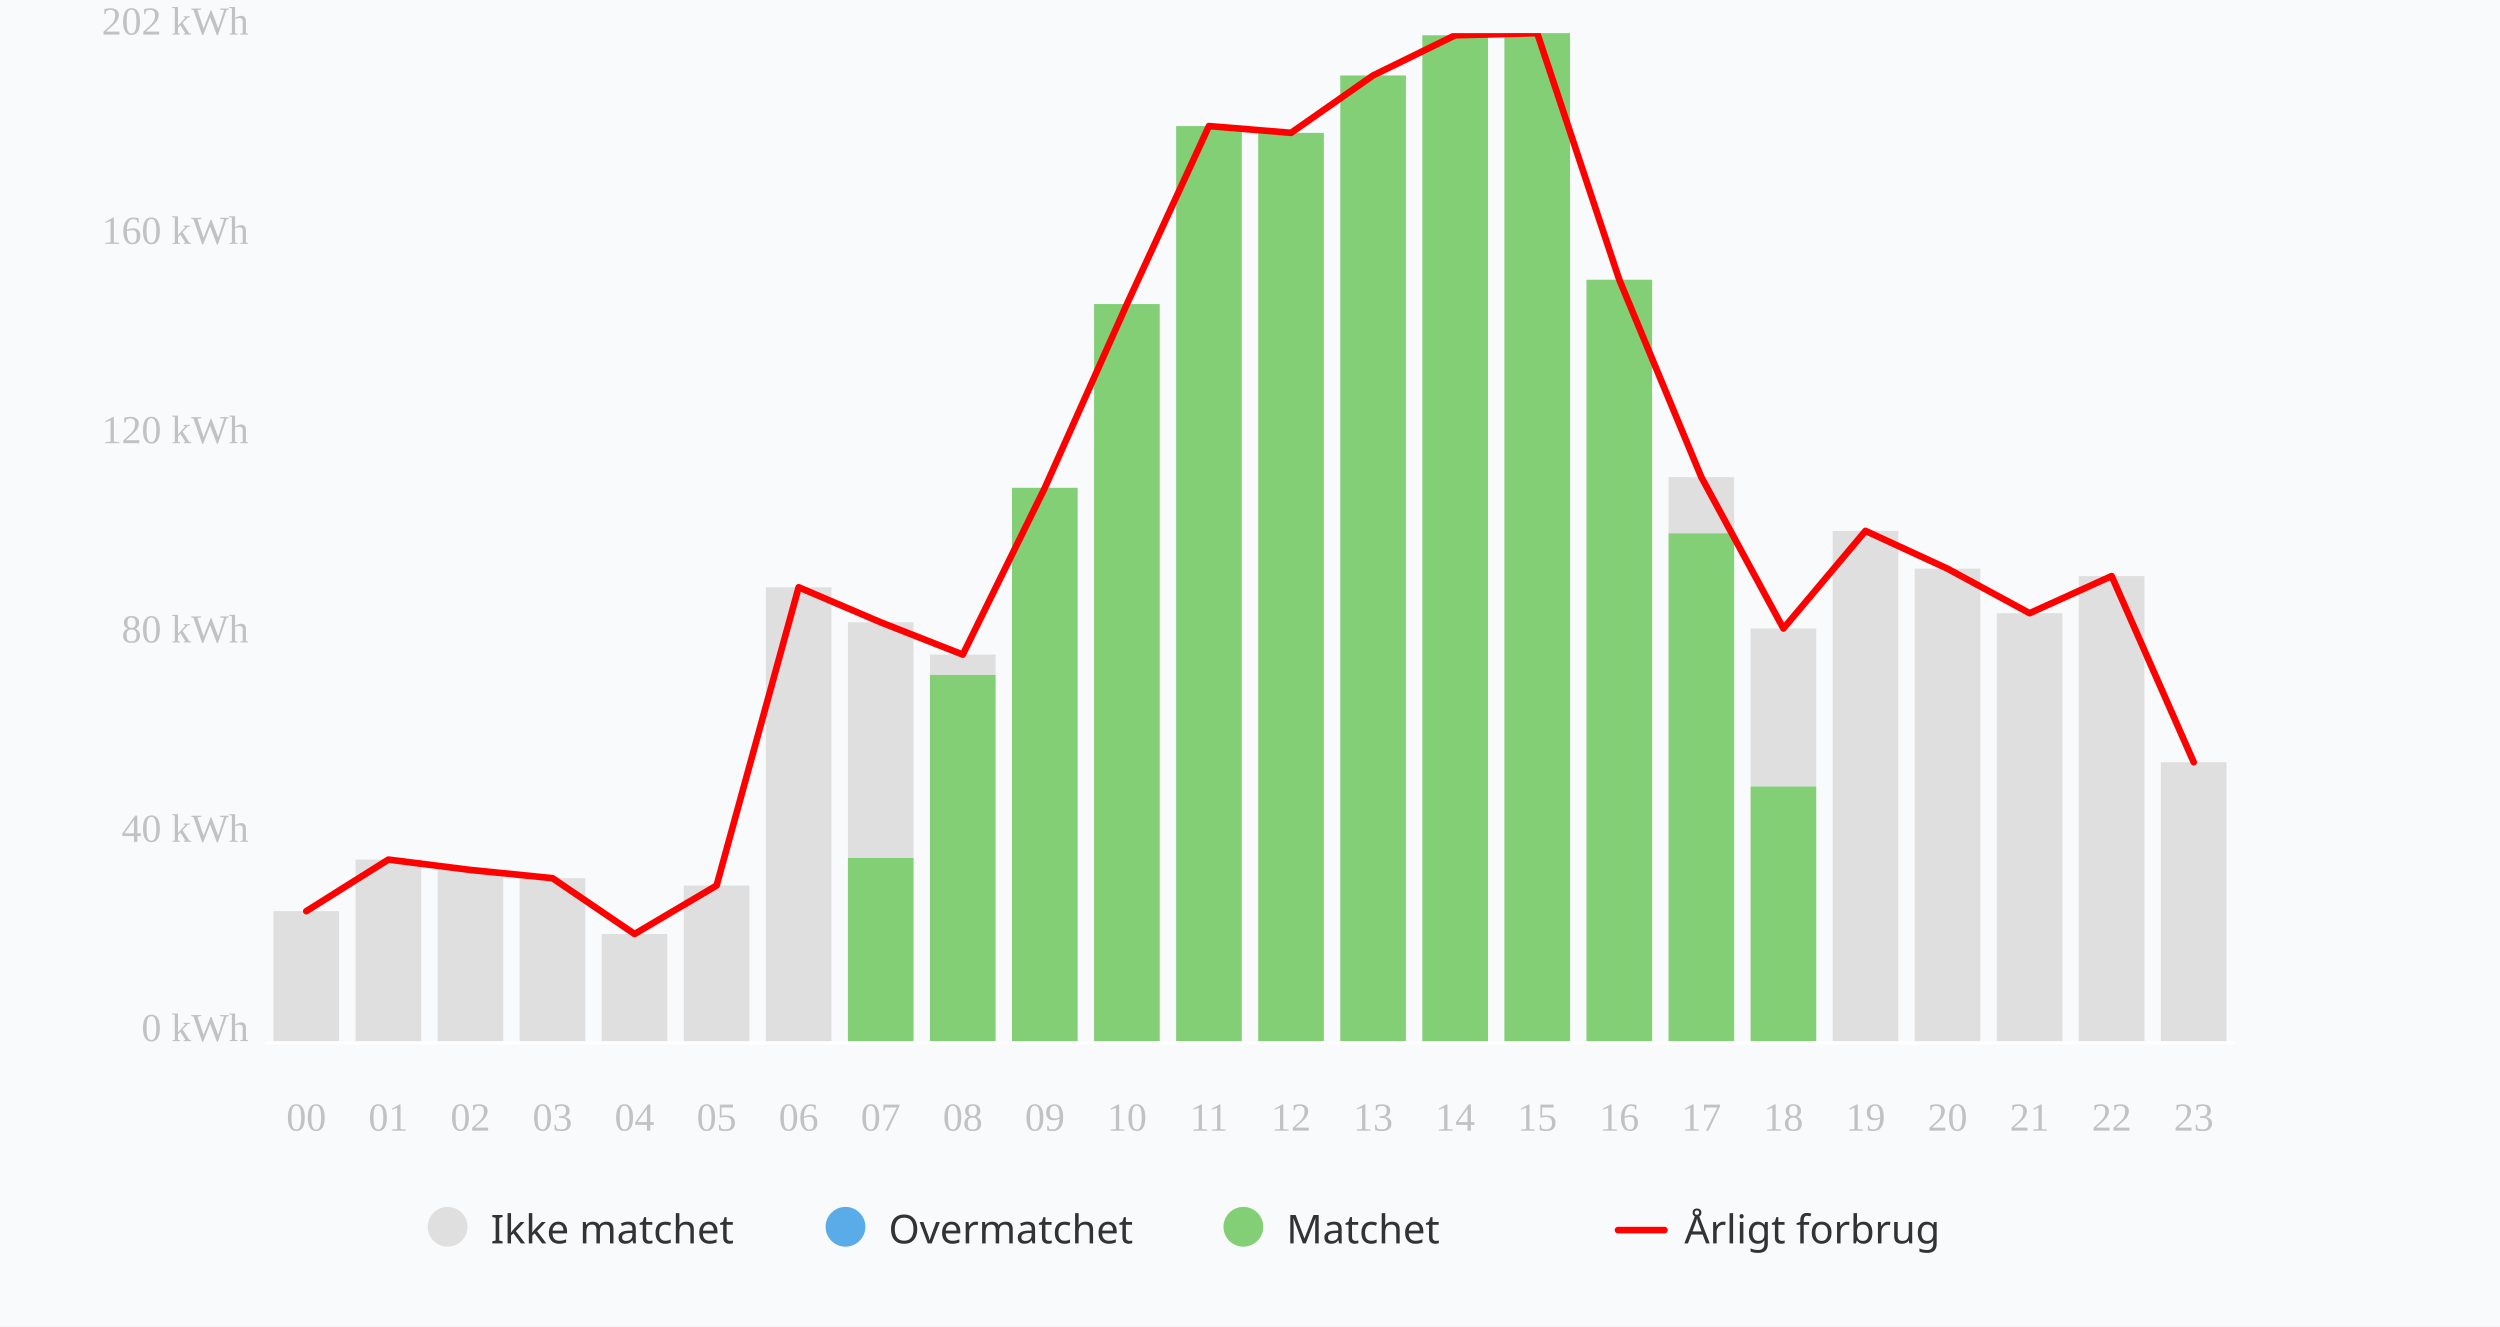
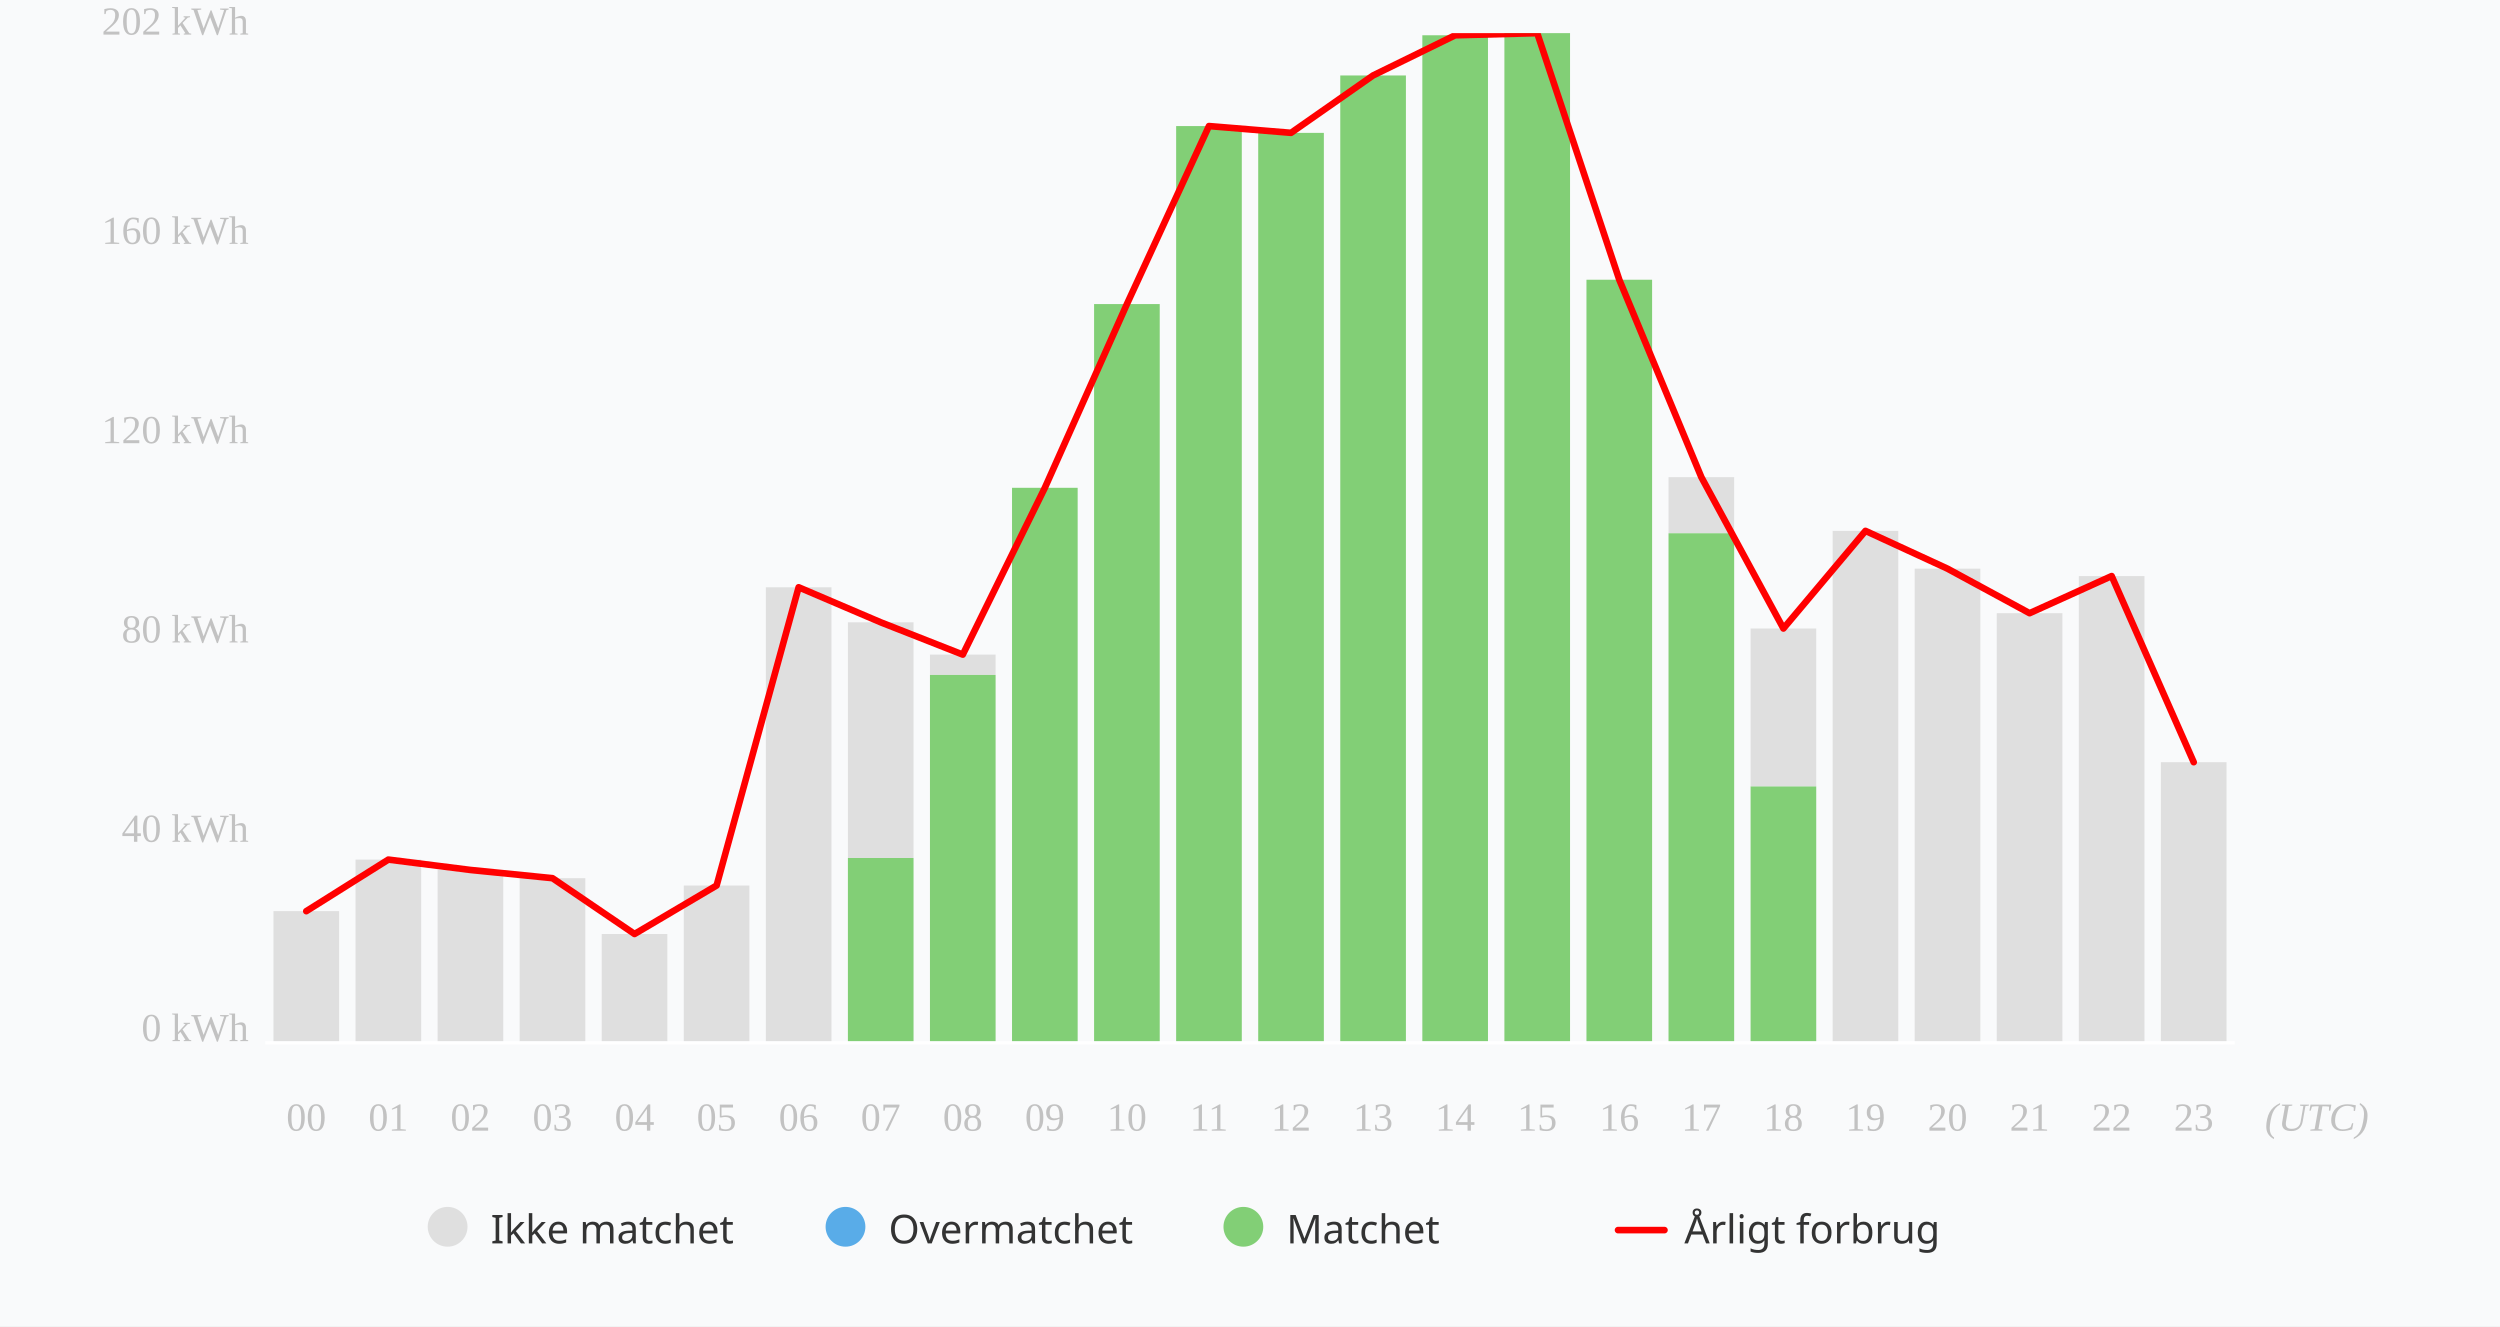
<svg xmlns="http://www.w3.org/2000/svg" class="highcharts-root" viewBox="0 0 754 400" preserveAspectRatio="xMidYMid meet" style="width: 100%; height: auto; display: block;" role="img">
  <defs>
    <filter id="drop-shadow">
      <feDropShadow dx="1" dy="1" flood-color="#000000" flood-opacity="0.75" stdDeviation="2.5" />
    </filter>
    <clipPath id="chart-area">
      <rect x="0" y="0" width="594" height="304" fill="none" />
    </clipPath>
  </defs>
  <rect fill="#F9FAFB" class="highcharts-background" x="0" y="0" width="754" height="400" rx="0" ry="0" />
  <g class="highcharts-grid highcharts-xaxis-grid" data-z-index="1">
    <path fill="none" stroke="#e6e6e6" stroke-width="0" data-z-index="1" class="highcharts-grid-line" d="M 80 10 L 80 314" opacity="1" />
    <path fill="none" stroke="#e6e6e6" stroke-width="0" data-z-index="1" class="highcharts-grid-line" d="M 104.75 10 L 104.75 314" opacity="1" />
    <path fill="none" stroke="#e6e6e6" stroke-width="0" data-z-index="1" class="highcharts-grid-line" d="M 129.5 10 L 129.5 314" opacity="1" />
    <path fill="none" stroke="#e6e6e6" stroke-width="0" data-z-index="1" class="highcharts-grid-line" d="M 154.25 10 L 154.25 314" opacity="1" />
    <path fill="none" stroke="#e6e6e6" stroke-width="0" data-z-index="1" class="highcharts-grid-line" d="M 179 10 L 179 314" opacity="1" />
    <path fill="none" stroke="#e6e6e6" stroke-width="0" data-z-index="1" class="highcharts-grid-line" d="M 203.75 10 L 203.75 314" opacity="1" />
    <path fill="none" stroke="#e6e6e6" stroke-width="0" data-z-index="1" class="highcharts-grid-line" d="M 228.5 10 L 228.5 314" opacity="1" />
    <path fill="none" stroke="#e6e6e6" stroke-width="0" data-z-index="1" class="highcharts-grid-line" d="M 253.25 10 L 253.25 314" opacity="1" />
    <path fill="none" stroke="#e6e6e6" stroke-width="0" data-z-index="1" class="highcharts-grid-line" d="M 278 10 L 278 314" opacity="1" />
    <path fill="none" stroke="#e6e6e6" stroke-width="0" data-z-index="1" class="highcharts-grid-line" d="M 302.75 10 L 302.75 314" opacity="1" />
    <path fill="none" stroke="#e6e6e6" stroke-width="0" data-z-index="1" class="highcharts-grid-line" d="M 327.5 10 L 327.5 314" opacity="1" />
    <path fill="none" stroke="#e6e6e6" stroke-width="0" data-z-index="1" class="highcharts-grid-line" d="M 352.25 10 L 352.25 314" opacity="1" />
    <path fill="none" stroke="#e6e6e6" stroke-width="0" data-z-index="1" class="highcharts-grid-line" d="M 377 10 L 377 314" opacity="1" />
    <path fill="none" stroke="#e6e6e6" stroke-width="0" data-z-index="1" class="highcharts-grid-line" d="M 401.75 10 L 401.75 314" opacity="1" />
    <path fill="none" stroke="#e6e6e6" stroke-width="0" data-z-index="1" class="highcharts-grid-line" d="M 426.5 10 L 426.5 314" opacity="1" />
    <path fill="none" stroke="#e6e6e6" stroke-width="0" data-z-index="1" class="highcharts-grid-line" d="M 451.25 10 L 451.25 314" opacity="1" />
    <path fill="none" stroke="#e6e6e6" stroke-width="0" data-z-index="1" class="highcharts-grid-line" d="M 476 10 L 476 314" opacity="1" />
    <path fill="none" stroke="#e6e6e6" stroke-width="0" data-z-index="1" class="highcharts-grid-line" d="M 500.75 10 L 500.75 314" opacity="1" />
    <path fill="none" stroke="#e6e6e6" stroke-width="0" data-z-index="1" class="highcharts-grid-line" d="M 525.5 10 L 525.5 314" opacity="1" />
    <path fill="none" stroke="#e6e6e6" stroke-width="0" data-z-index="1" class="highcharts-grid-line" d="M 550.25 10 L 550.25 314" opacity="1" />
    <path fill="none" stroke="#e6e6e6" stroke-width="0" data-z-index="1" class="highcharts-grid-line" d="M 575 10 L 575 314" opacity="1" />
    <path fill="none" stroke="#e6e6e6" stroke-width="0" data-z-index="1" class="highcharts-grid-line" d="M 599.75 10 L 599.75 314" opacity="1" />
    <path fill="none" stroke="#e6e6e6" stroke-width="0" data-z-index="1" class="highcharts-grid-line" d="M 624.5 10 L 624.5 314" opacity="1" />
    <path fill="none" stroke="#e6e6e6" stroke-width="0" data-z-index="1" class="highcharts-grid-line" d="M 649.25 10 L 649.25 314" opacity="1" />
    <path fill="none" stroke="#e6e6e6" stroke-width="0" data-z-index="1" class="highcharts-grid-line" d="M 674 10 L 674 314" opacity="1" />
  </g>
  <g class="highcharts-axis highcharts-xaxis" data-z-index="2">
    <path fill="none" class="highcharts-axis-line" stroke="#ffffff" stroke-width="1" d="M 80 314.5 L 674 314.5" />
  </g>
  <g class="highcharts-series-group" data-z-index="3" transform="translate(80,10)">
    <g class="highcharts-series highcharts-series-0 highcharts-column-series" data-z-index="0.1" opacity="1" clip-path="url(#chart-area)">
      <rect x="2.475" y="264.807" width="19.8" height="39.193" fill="#DFDFDF" />
      <rect x="27.225" y="249.253" width="19.8" height="54.747" fill="#DFDFDF" />
      <rect x="51.975" y="252.379" width="19.8" height="51.621" fill="#DFDFDF" />
      <rect x="76.725" y="254.858" width="19.8" height="49.142" fill="#DFDFDF" />
      <rect x="101.475" y="271.69" width="19.8" height="32.31" fill="#DFDFDF" />
      <rect x="126.225" y="257.067" width="19.8" height="46.933" fill="#DFDFDF" />
      <rect x="150.975" y="167.124" width="19.8" height="136.876" fill="#DFDFDF" />
      <rect x="175.725" y="177.689" width="19.8" height="71.086" fill="#DFDFDF" />
      <rect x="200.475" y="187.427" width="19.8" height="6.133" fill="#DFDFDF" />
      <rect x="423.225" y="133.912" width="19.8" height="16.925" fill="#DFDFDF" />
      <rect x="447.975" y="179.553" width="19.8" height="47.655" fill="#DFDFDF" />
      <rect x="472.725" y="150.113" width="19.8" height="153.887" fill="#DFDFDF" />
      <rect x="497.475" y="161.519" width="19.8" height="142.481" fill="#DFDFDF" />
      <rect x="522.225" y="174.939" width="19.8" height="129.061" fill="#DFDFDF" />
      <rect x="546.975" y="163.743" width="19.8" height="140.257" fill="#DFDFDF" />
      <rect x="571.725" y="219.873" width="19.8" height="84.127" fill="#DFDFDF" />
    </g>
    <g class="highcharts-series highcharts-series-1 highcharts-column-series" data-z-index="0.1" opacity="1" clip-path="url(#chart-area)" />
    <g class="highcharts-series highcharts-series-2 highcharts-column-series" data-z-index="0.1" opacity="1" clip-path="url(#chart-area)">
      <rect x="175.725" y="248.776" width="19.8" height="55.224" fill="#82CF76" />
      <rect x="200.475" y="193.561" width="19.8" height="110.439" fill="#82CF76" />
      <rect x="225.225" y="137.122" width="19.8" height="166.878" fill="#82CF76" />
      <rect x="249.975" y="81.713" width="19.8" height="222.287" fill="#82CF76" />
      <rect x="274.725" y="28.023" width="19.8" height="275.977" fill="#82CF76" />
      <rect x="299.475" y="30.065" width="19.8" height="273.935" fill="#82CF76" />
      <rect x="324.225" y="12.754" width="19.8" height="291.246" fill="#82CF76" />
      <rect x="348.975" y="0.641" width="19.8" height="303.359" fill="#82CF76" />
      <rect x="373.725" y="0" width="19.8" height="304" fill="#82CF76" />
      <rect x="398.475" y="74.362" width="19.8" height="229.638" fill="#82CF76" />
      <rect x="423.225" y="150.837" width="19.8" height="153.163" fill="#82CF76" />
      <rect x="447.975" y="227.207" width="19.8" height="76.793" fill="#82CF76" />
    </g>
    <g class="highcharts-series highcharts-series-3 highcharts-line-series" data-z-index="10" opacity="1" clip-path="url(#chart-area)">
      <path fill="none" class="highcharts-graph" d="M 12.375,264.807 37.125,249.253 61.875,252.379 86.625,254.858 111.375,271.69 136.125,257.067 160.875,167.124 185.625,177.689 210.375,187.427 235.125,137.122 259.875,81.713 284.625,28.023 309.375,30.065 334.125,12.754 358.875,0.641 383.625,0 408.375,74.362 433.125,133.912 457.875,179.553 482.625,150.113 507.375,161.519 532.125,174.939 556.875,163.743 581.625,219.873" stroke="#FF0000" stroke-width="2" stroke-linejoin="round" stroke-linecap="round" />
    </g>
  </g>
  <g class="highcharts-axis-labels highcharts-xaxis-labels" data-z-index="7">
    <text x="92.375" y="341" text-anchor="middle" style="cursor: default; font-size: 12px; fill: rgb(194,194,194);">00</text>
    <text x="117.125" y="341" text-anchor="middle" style="cursor: default; font-size: 12px; fill: rgb(194,194,194);">01</text>
    <text x="141.875" y="341" text-anchor="middle" style="cursor: default; font-size: 12px; fill: rgb(194,194,194);">02</text>
    <text x="166.625" y="341" text-anchor="middle" style="cursor: default; font-size: 12px; fill: rgb(194,194,194);">03</text>
    <text x="191.375" y="341" text-anchor="middle" style="cursor: default; font-size: 12px; fill: rgb(194,194,194);">04</text>
    <text x="216.125" y="341" text-anchor="middle" style="cursor: default; font-size: 12px; fill: rgb(194,194,194);">05</text>
    <text x="240.875" y="341" text-anchor="middle" style="cursor: default; font-size: 12px; fill: rgb(194,194,194);">06</text>
    <text x="265.625" y="341" text-anchor="middle" style="cursor: default; font-size: 12px; fill: rgb(194,194,194);">07</text>
    <text x="290.375" y="341" text-anchor="middle" style="cursor: default; font-size: 12px; fill: rgb(194,194,194);">08</text>
    <text x="315.125" y="341" text-anchor="middle" style="cursor: default; font-size: 12px; fill: rgb(194,194,194);">09</text>
    <text x="339.875" y="341" text-anchor="middle" style="cursor: default; font-size: 12px; fill: rgb(194,194,194);">10</text>
    <text x="364.625" y="341" text-anchor="middle" style="cursor: default; font-size: 12px; fill: rgb(194,194,194);">11</text>
    <text x="389.375" y="341" text-anchor="middle" style="cursor: default; font-size: 12px; fill: rgb(194,194,194);">12</text>
    <text x="414.125" y="341" text-anchor="middle" style="cursor: default; font-size: 12px; fill: rgb(194,194,194);">13</text>
    <text x="438.875" y="341" text-anchor="middle" style="cursor: default; font-size: 12px; fill: rgb(194,194,194);">14</text>
    <text x="463.625" y="341" text-anchor="middle" style="cursor: default; font-size: 12px; fill: rgb(194,194,194);">15</text>
    <text x="488.375" y="341" text-anchor="middle" style="cursor: default; font-size: 12px; fill: rgb(194,194,194);">16</text>
    <text x="513.125" y="341" text-anchor="middle" style="cursor: default; font-size: 12px; fill: rgb(194,194,194);">17</text>
    <text x="537.875" y="341" text-anchor="middle" style="cursor: default; font-size: 12px; fill: rgb(194,194,194);">18</text>
    <text x="562.625" y="341" text-anchor="middle" style="cursor: default; font-size: 12px; fill: rgb(194,194,194);">19</text>
    <text x="587.375" y="341" text-anchor="middle" style="cursor: default; font-size: 12px; fill: rgb(194,194,194);">20</text>
    <text x="612.125" y="341" text-anchor="middle" style="cursor: default; font-size: 12px; fill: rgb(194,194,194);">21</text>
    <text x="636.875" y="341" text-anchor="middle" style="cursor: default; font-size: 12px; fill: rgb(194,194,194);">22</text>
    <text x="661.625" y="341" text-anchor="middle" style="cursor: default; font-size: 12px; fill: rgb(194,194,194);">23</text>
+     <text x="698.75" y="341" text-anchor="middle" style="cursor: default; font-size: 12px; fill: rgb(194,194,194); font-style: italic;"> (UTC)</text>
  </g>
  <g class="highcharts-legend" data-z-index="7" transform="translate(119,355)">
    <rect fill="none" class="highcharts-legend-box" rx="0" ry="0" stroke="#999999" stroke-width="0" x="0" y="0" width="517" height="30" />
    <g data-z-index="1">
      <g>
        <g class="highcharts-legend-item highcharts-column-series" data-z-index="1" transform="translate(8,3)">
          <text x="21" y="17" text-anchor="start" data-z-index="2" style="font-size: 12px; font-family: OpenSansNormal; fill: rgb(51, 51, 51);">Ikke matchet</text>
          <rect x="2" y="6" rx="6" ry="6" width="12" height="12" fill="#DFDFDF" class="highcharts-point" data-z-index="3" />
        </g>
        <g class="highcharts-legend-item highcharts-column-series" data-z-index="1" transform="translate(128,3)">
          <text x="21" y="17" text-anchor="start" data-z-index="2" style="font-size: 12px; font-family: OpenSansNormal; fill: rgb(51, 51, 51);">Overmatchet</text>
          <rect x="2" y="6" rx="6" ry="6" width="12" height="12" fill="#59ACE8" class="highcharts-point" data-z-index="3" />
        </g>
        <g class="highcharts-legend-item highcharts-column-series" data-z-index="1" transform="translate(248,3)">
          <text x="21" y="17" text-anchor="start" data-z-index="2" style="font-size: 12px; font-family: OpenSansNormal; fill: rgb(51, 51, 51);">Matchet</text>
          <rect x="2" y="6" rx="6" ry="6" width="12" height="12" fill="#82CF76" class="highcharts-point" data-z-index="3" />
        </g>
        <g class="highcharts-legend-item highcharts-line-series" data-z-index="1" transform="translate(368,3)">
          <path fill="none" class="highcharts-graph" stroke-width="2" stroke-linecap="round" d="M 1 13 L 15 13" stroke="#FF0000" />
          <text x="21" y="17" text-anchor="start" data-z-index="2" style="font-size: 12px; font-family: OpenSansNormal; fill: rgb(51, 51, 51);">Årligt forbrug</text>
        </g>
      </g>
    </g>
  </g>
  <g class="highcharts-axis-labels highcharts-yaxis-labels" data-z-index="7">
    <text x="75" y="314" text-anchor="end" style="font-size: 12px; fill: rgb(194,194,194);">0 kWh</text>
    <text x="75" y="253.888" text-anchor="end" style="font-size: 12px; fill: rgb(194,194,194);">40 kWh</text>
    <text x="75" y="193.776" text-anchor="end" style="font-size: 12px; fill: rgb(194,194,194);">80 kWh</text>
    <text x="75" y="133.663" text-anchor="end" style="font-size: 12px; fill: rgb(194,194,194);">120 kWh</text>
    <text x="75" y="73.551" text-anchor="end" style="font-size: 12px; fill: rgb(194,194,194);">160 kWh</text>
    <text x="75" y="10.433" text-anchor="end" style="font-size: 12px; fill: rgb(194,194,194);">202 kWh</text>
  </g>
  <g class="highcharts-axis highcharts-yaxis-left">
    <line x1="80" y1="10" x2="80" y2="314" stroke="FFA500" stroke-width="2" />
  </g>
</svg>
